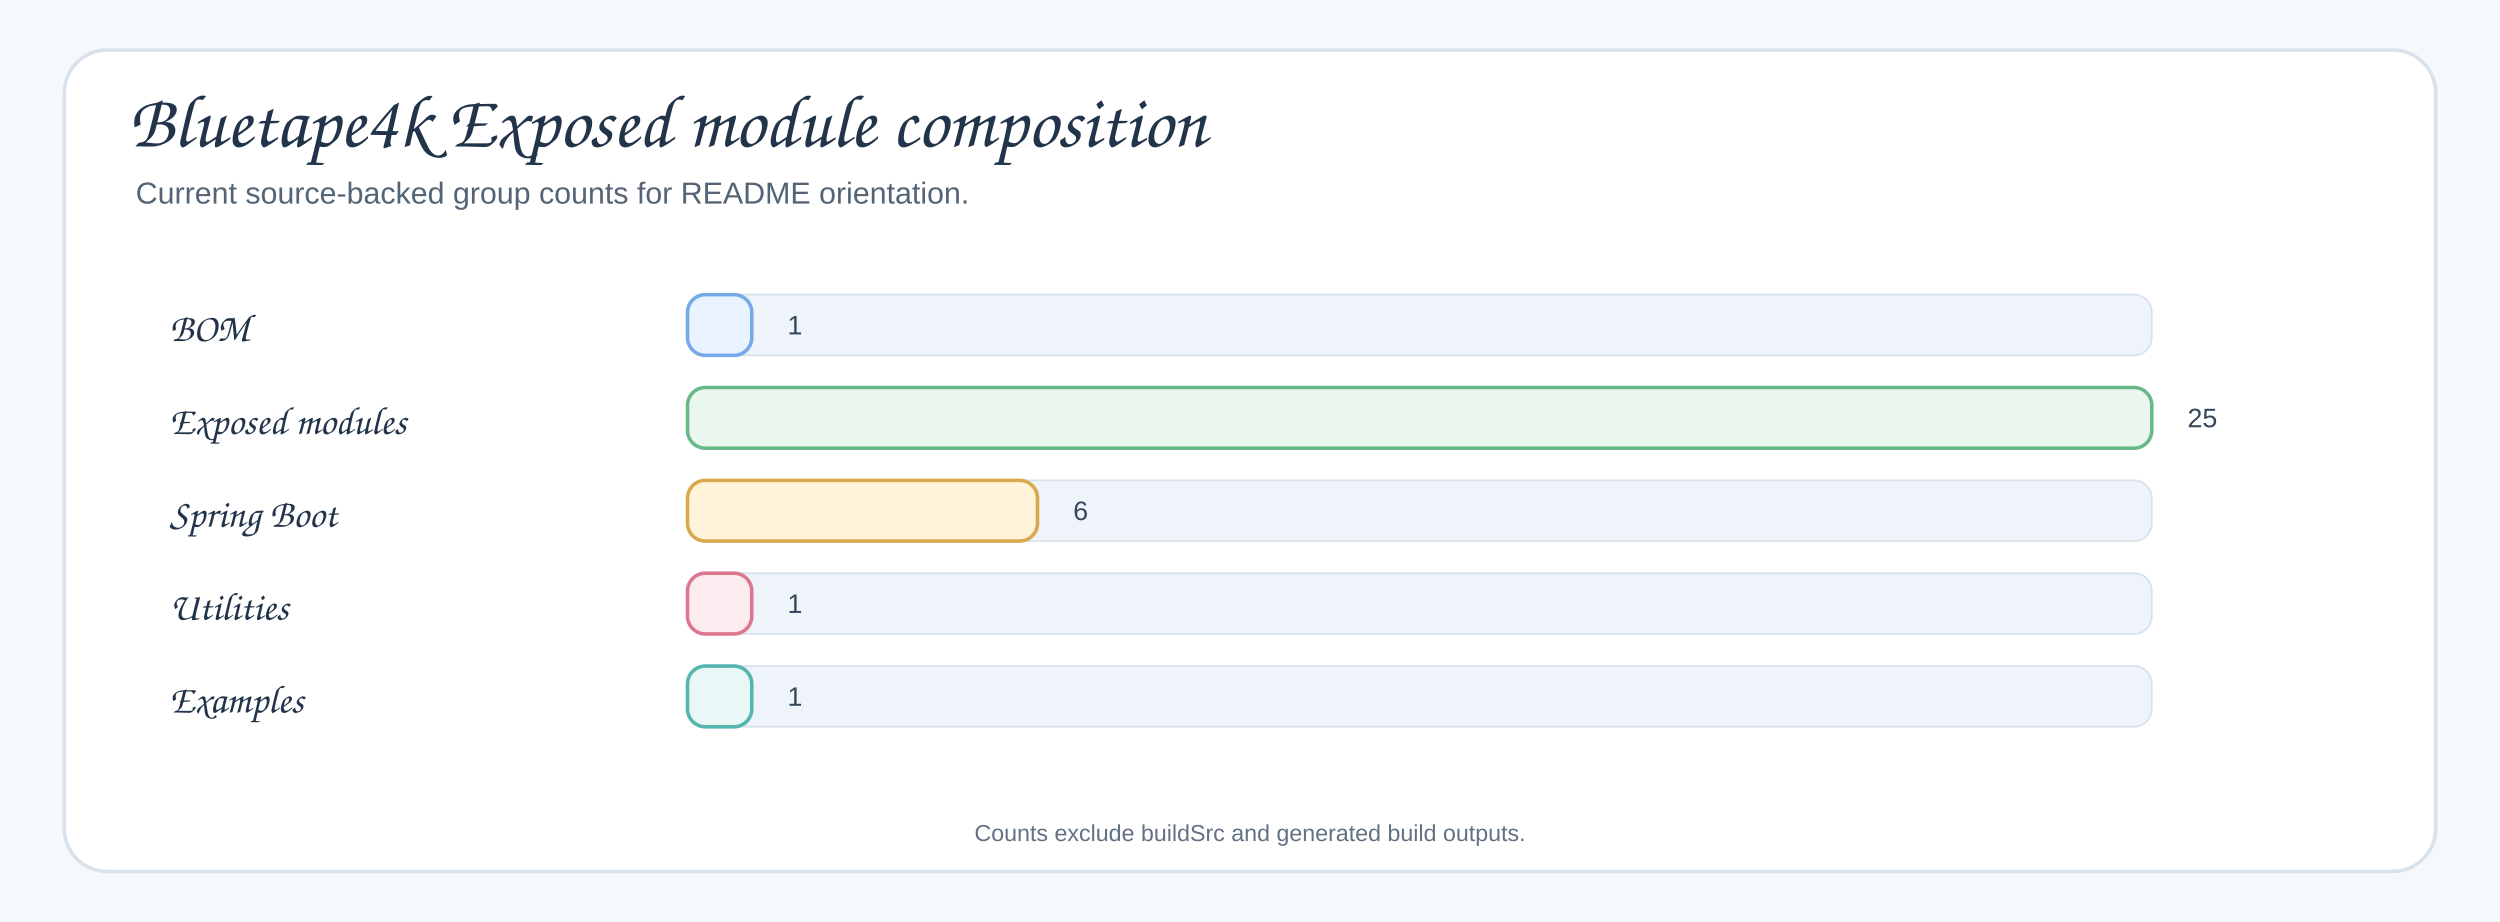
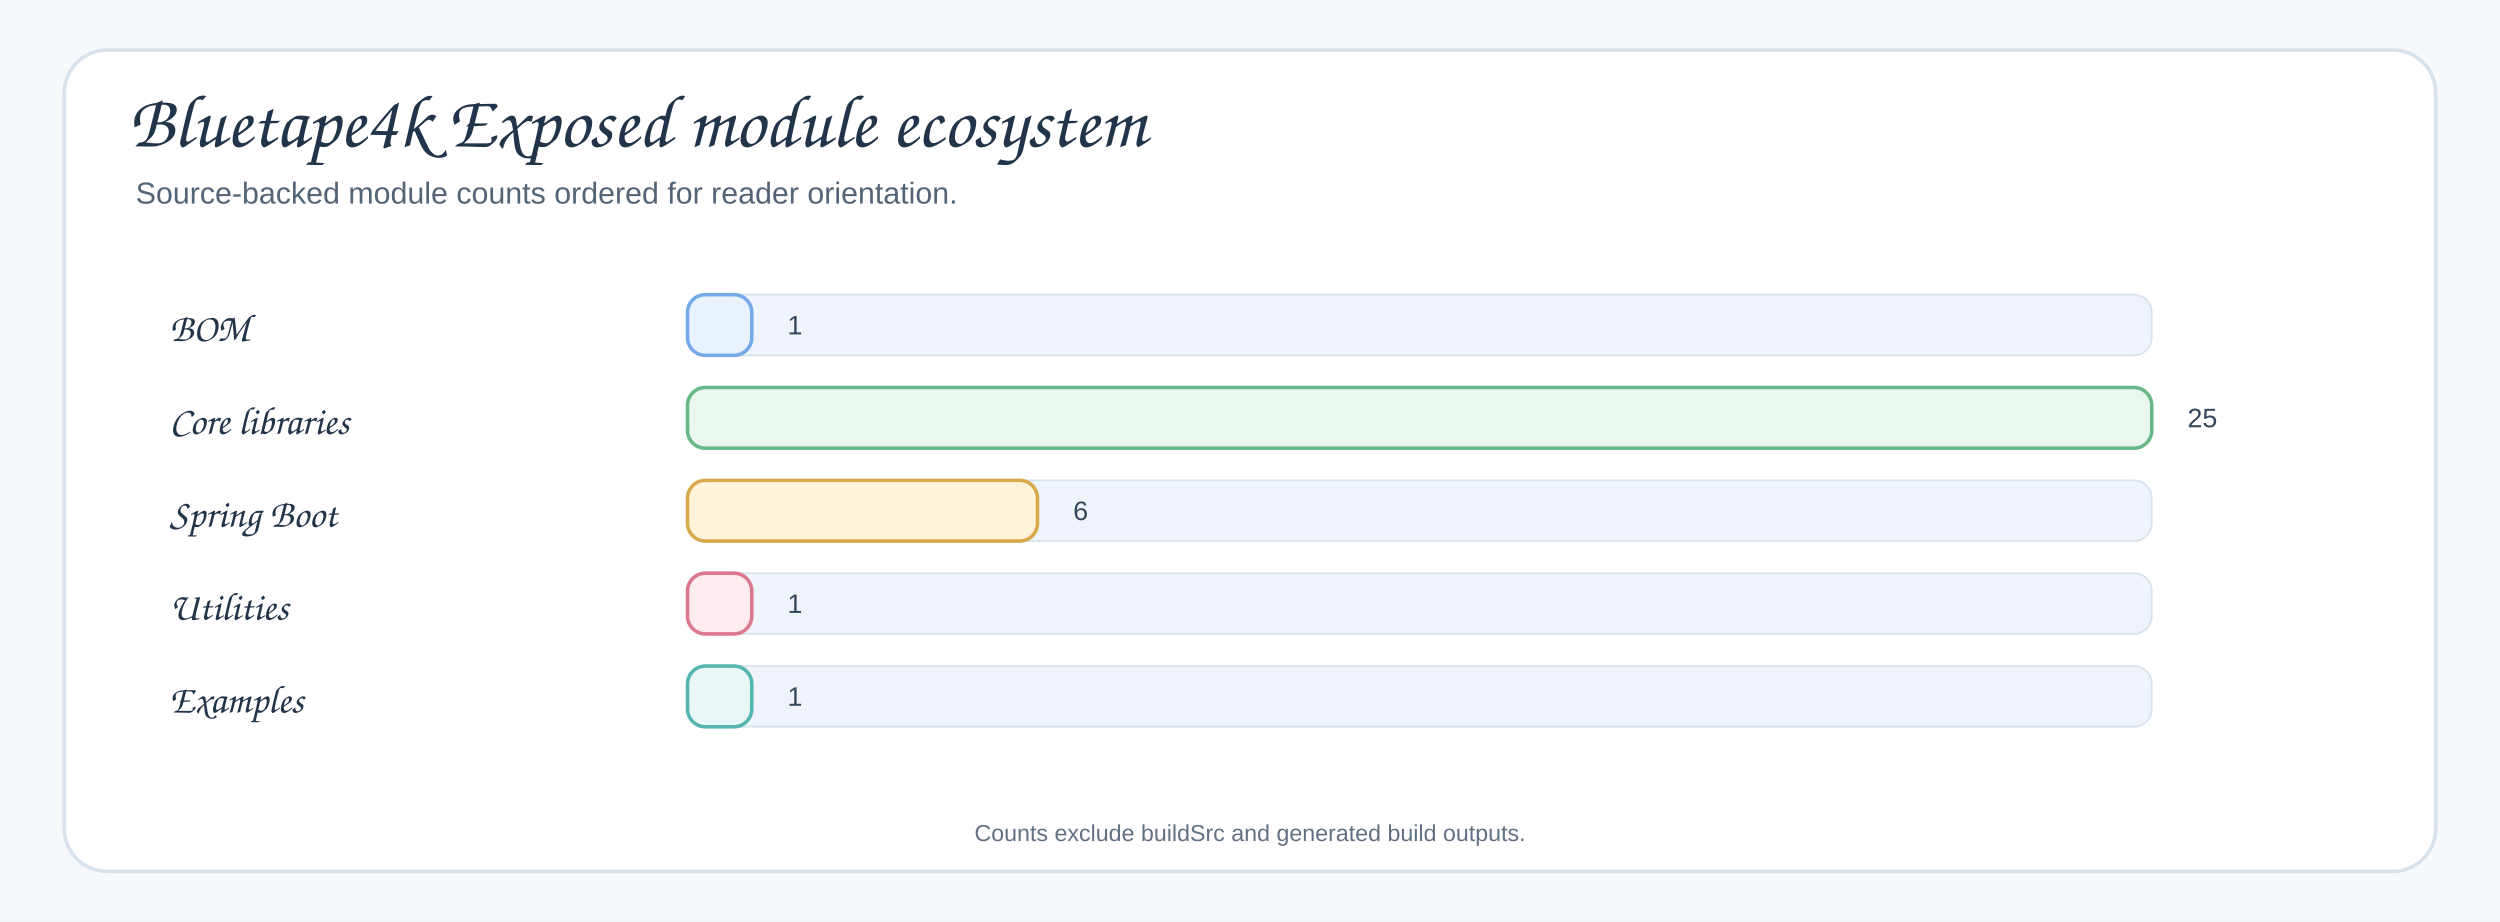
<svg xmlns="http://www.w3.org/2000/svg" width="1400" height="516" viewBox="0 0 1400 516" role="img" aria-labelledby="title desc">
  <defs>
    <filter id="shadow" x="-8%" y="-8%" width="116%" height="116%">
      <feDropShadow dx="0" dy="5" stdDeviation="6" flood-color="#203040" flood-opacity="0.09" />
    </filter>
    <style>.canvas{fill:#F6F9FC}.frame{fill:#FFFFFF;stroke:#D7E2EC;stroke-width:2}.title{font-family:"Architects Daughter","Comic Sans MS","Comic Sans",cursive;font-size:42px;fill:#22344A;font-weight:400}.subtitle{font-family:"Comic Sans MS","Comic Sans","Comic Neue",Arial,sans-serif;font-size:17px;fill:#536476;font-weight:400}.group{filter:url(#shadow);stroke-width:2}.gtitle{font-family:"Architects Daughter","Comic Sans MS","Comic Sans",cursive;font-size:24px;fill:#22344A;font-weight:400}.label{font-family:"Comic Sans MS","Comic Sans","Comic Neue",Arial,sans-serif;font-size:15px;fill:#34465B;font-weight:400}.small{font-family:"Comic Sans MS","Comic Sans","Comic Neue",Arial,sans-serif;font-size:13px;fill:#627184;font-weight:400}.axis{font-family:"Architects Daughter","Comic Sans MS","Comic Sans",cursive;font-size:22px;fill:#22344A;font-weight:400}</style>
  </defs>
  <rect class="canvas" width="1400" height="516" />
  <rect class="frame" x="36" y="28" width="1328" height="460" rx="24" />
-   <text class="title" x="72" y="82">Bluetape4k Exposed module composition</text>
-   <text class="subtitle" x="76" y="114">Current source-backed group counts for README orientation.</text>
+   <text class="title" x="72" y="82">Bluetape4k Exposed module ecosystem</text>
+   <text class="subtitle" x="76" y="114">Source-backed module counts ordered for reader orientation.</text>
  <text class="axis" x="95" y="191">BOM</text>
  <rect x="385" y="165" width="820" height="34" rx="10" fill="#EEF4F9" stroke="#D7E2EC" />
  <rect x="385" y="165" width="36" height="34" rx="10" fill="#E8F3FF" stroke="#75A9E8" stroke-width="2" />
  <text class="label" x="441" y="183" dominant-baseline="middle">1</text>
-   <text class="axis" x="95" y="243">Exposed modules</text>
+   <text class="axis" x="95" y="243">Core libraries</text>
  <rect x="385" y="217" width="820" height="34" rx="10" fill="#EEF4F9" stroke="#D7E2EC" />
  <rect x="385" y="217" width="820" height="34" rx="10" fill="#EAF7EF" stroke="#69B888" stroke-width="2" />
  <text class="label" x="1225" y="235" dominant-baseline="middle">25</text>
  <text class="axis" x="95" y="295">Spring Boot</text>
  <rect x="385" y="269" width="820" height="34" rx="10" fill="#EEF4F9" stroke="#D7E2EC" />
  <rect x="385" y="269" width="196" height="34" rx="10" fill="#FFF3D9" stroke="#D9AA4D" stroke-width="2" />
  <text class="label" x="601" y="287" dominant-baseline="middle">6</text>
  <text class="axis" x="95" y="347">Utilities</text>
  <rect x="385" y="321" width="820" height="34" rx="10" fill="#EEF4F9" stroke="#D7E2EC" />
  <rect x="385" y="321" width="36" height="34" rx="10" fill="#FDECEF" stroke="#DB7890" stroke-width="2" />
  <text class="label" x="441" y="339" dominant-baseline="middle">1</text>
  <text class="axis" x="95" y="399">Examples</text>
  <rect x="385" y="373" width="820" height="34" rx="10" fill="#EEF4F9" stroke="#D7E2EC" />
  <rect x="385" y="373" width="36" height="34" rx="10" fill="#E9F7F6" stroke="#55B5AF" stroke-width="2" />
  <text class="label" x="441" y="391" dominant-baseline="middle">1</text>
  <text class="small" x="700.0" y="471" text-anchor="middle">Counts exclude buildSrc and generated build outputs.</text>
</svg>
